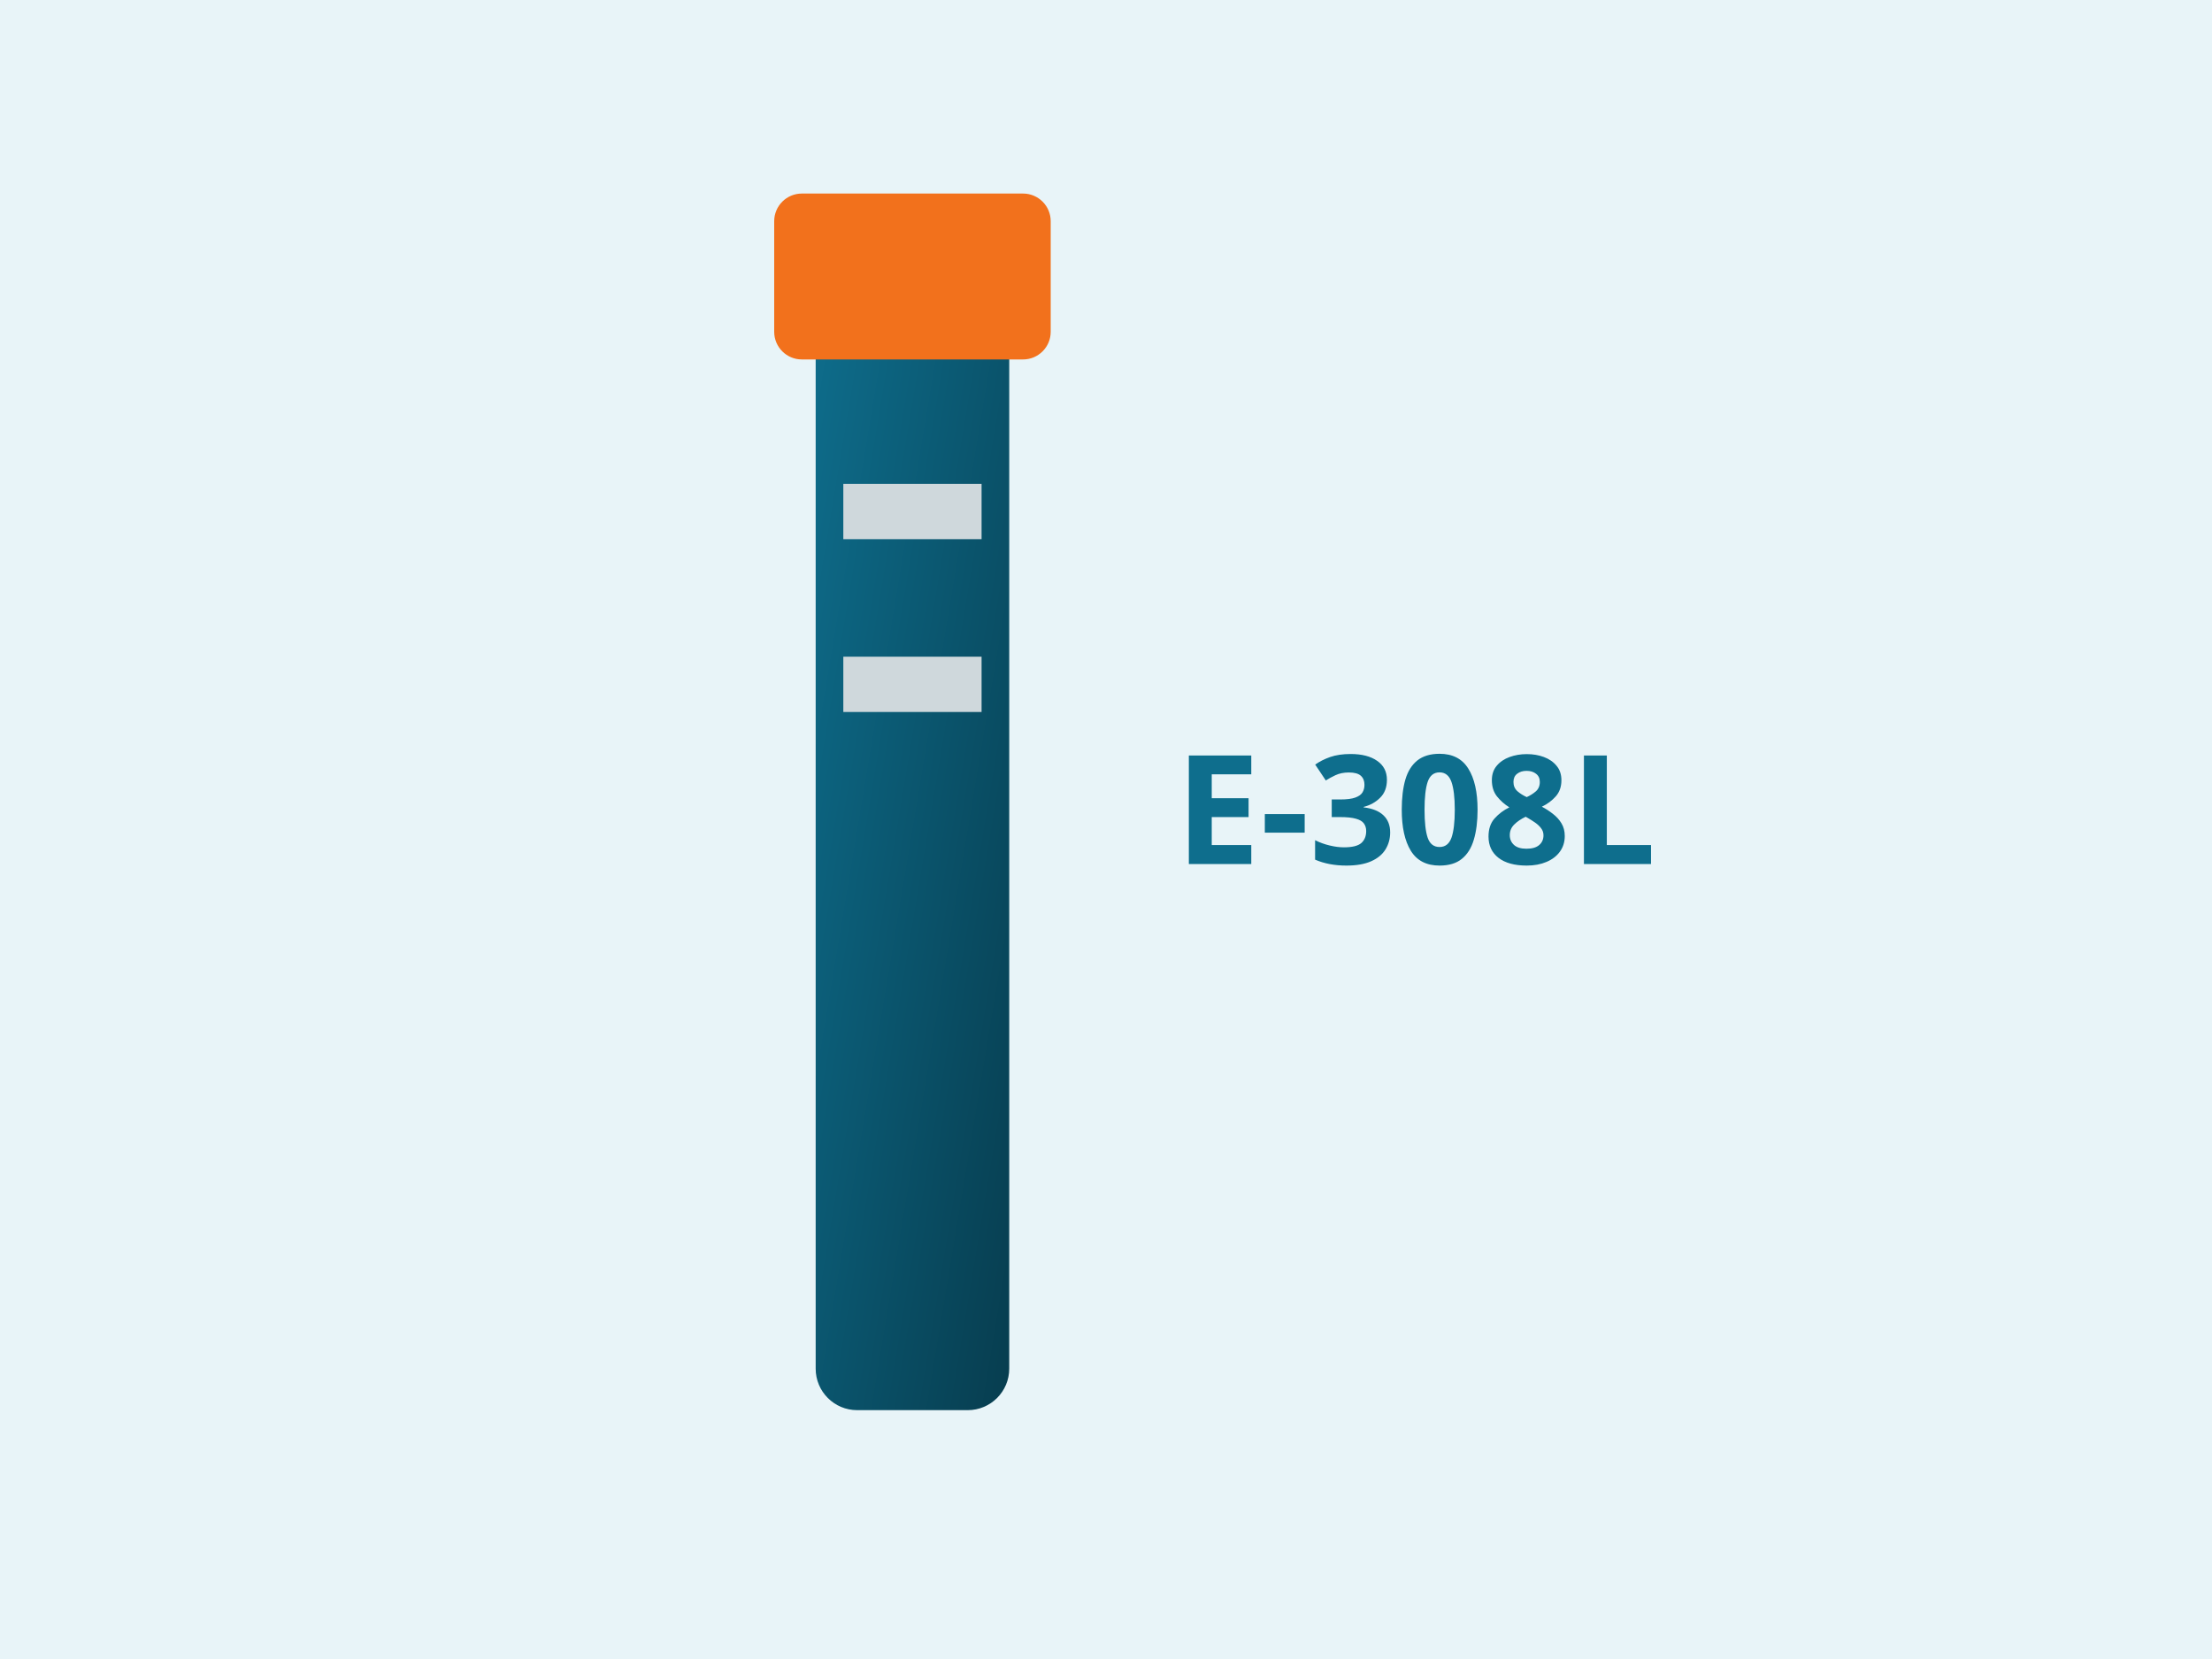
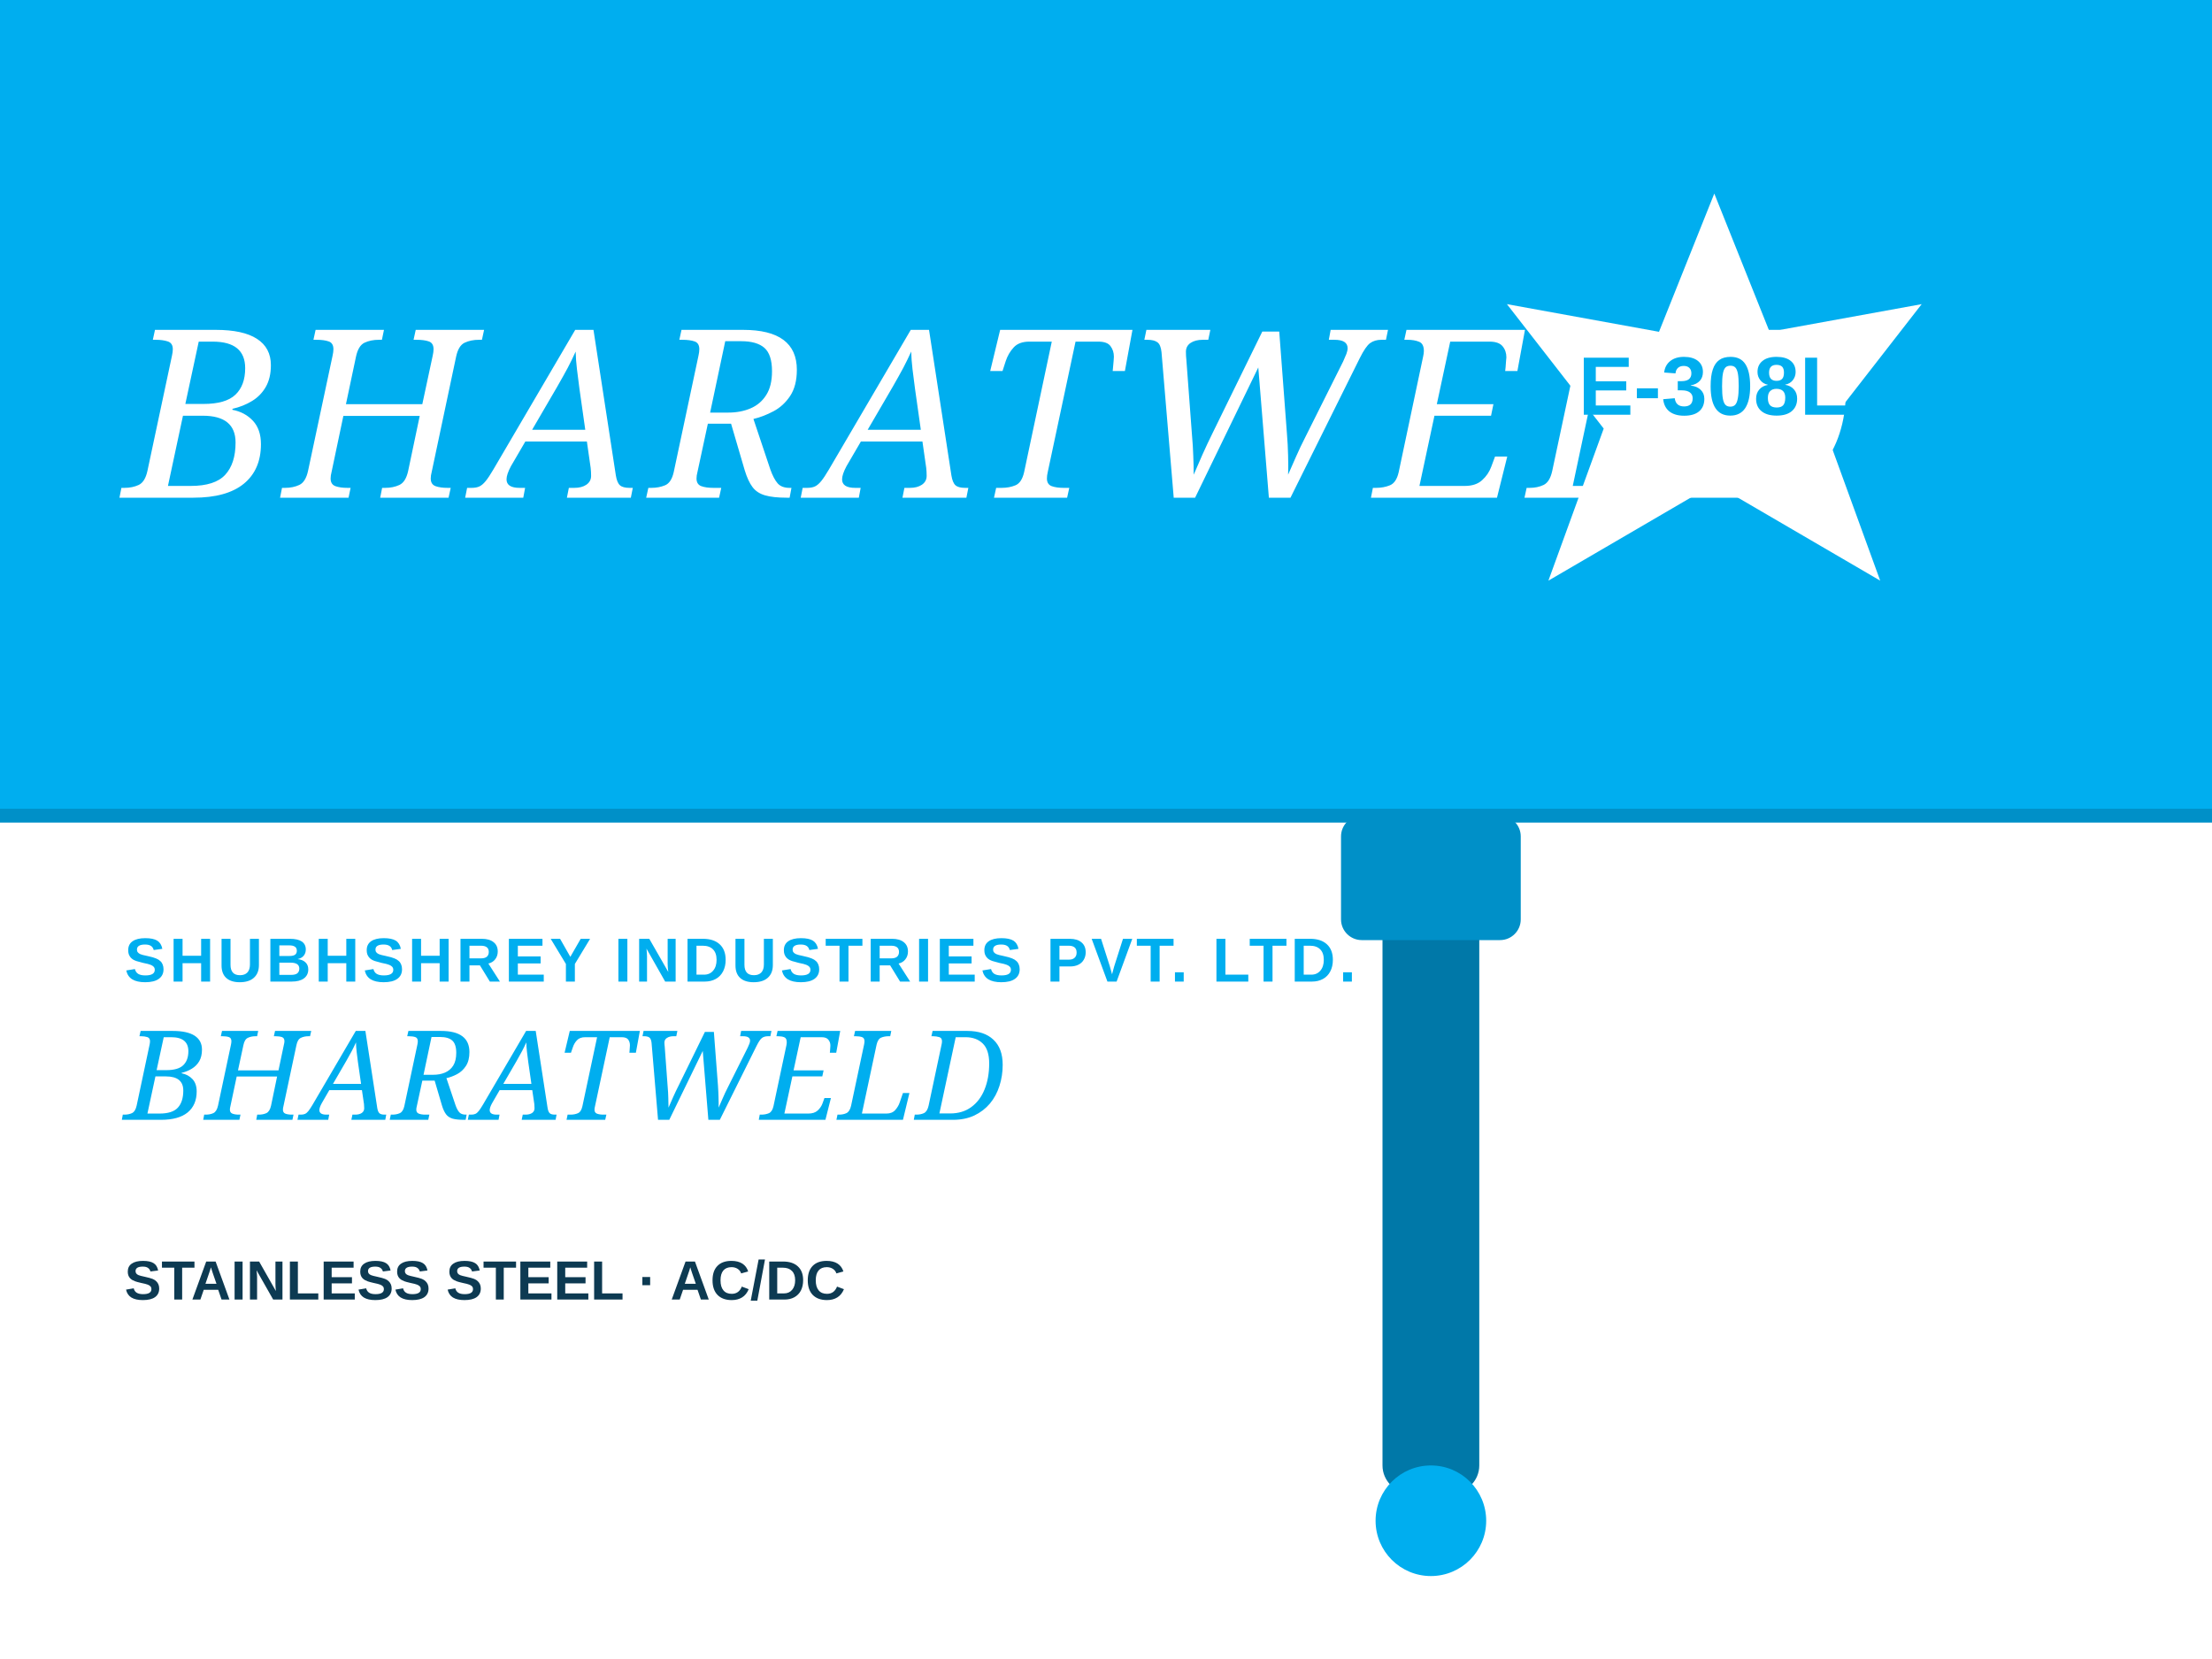
- <svg xmlns="http://www.w3.org/2000/svg" viewBox="0 0 320 240" role="img" aria-label="E-308L electrode">
-   <defs>
-     <linearGradient id="g" x1="0" y1="0" x2="1" y2="1">
-       <stop offset="0%" stop-color="#0E6E8D" />
-       <stop offset="100%" stop-color="#073d4f" />
-     </linearGradient>
-   </defs>
-   <rect width="320" height="240" fill="#e8f4f8" />
-   <rect x="118" y="36" width="28" height="168" rx="6" fill="url(#g)" />
-   <rect x="112" y="28" width="40" height="24" rx="4" fill="#F2711C" />
-   <rect x="122" y="70" width="20" height="8" fill="#cfd8dc" />
-   <rect x="122" y="95" width="20" height="8" fill="#cfd8dc" />
-   <text x="170" y="125" font-family="Segoe UI, sans-serif" font-size="22" font-weight="700" fill="#0E6E8D">E-308L</text>
+ <svg xmlns="http://www.w3.org/2000/svg" viewBox="0 0 320 240" role="img" aria-label="Bharatweld E-308L packaging">
+   <rect width="320" height="240" fill="#ffffff" />
+   <rect width="320" height="118" fill="#00AEEF" />
+   <line x1="0" y1="118" x2="320" y2="118" stroke="#0090C8" stroke-width="2" />
+   <text x="18" y="72" font-family="Georgia, serif" font-size="34" font-style="italic" fill="#ffffff" letter-spacing="1">BHARATWELD</text>
+   <polygon points="248,28 256,48 278,44 264,62 272,84 248,70 224,84 232,62 218,44 240,48" fill="#ffffff" />
+   <text x="248" y="60" text-anchor="middle" font-family="Arial, sans-serif" font-size="12" font-weight="700" fill="#00AEEF">E-308L</text>
+   <text x="18" y="142" font-family="Arial, sans-serif" font-size="9" font-weight="700" fill="#00AEEF" letter-spacing="0.5">SHUBHSHREY INDUSTRIES PVT. LTD.</text>
+   <text x="18" y="162" font-family="Georgia, serif" font-size="18" font-style="italic" fill="#00AEEF">BHARATWELD</text>
+   <rect x="200" y="128" width="14" height="88" rx="4" fill="#0078A8" />
+   <rect x="194" y="118" width="26" height="18" rx="3" fill="#0090C8" />
+   <circle cx="207" cy="220" r="8" fill="#00AEEF" />
+   <text x="18" y="188" font-family="Arial, sans-serif" font-size="8" font-weight="600" fill="#0D3A52">STAINLESS STEEL · AC/DC</text>
</svg>
